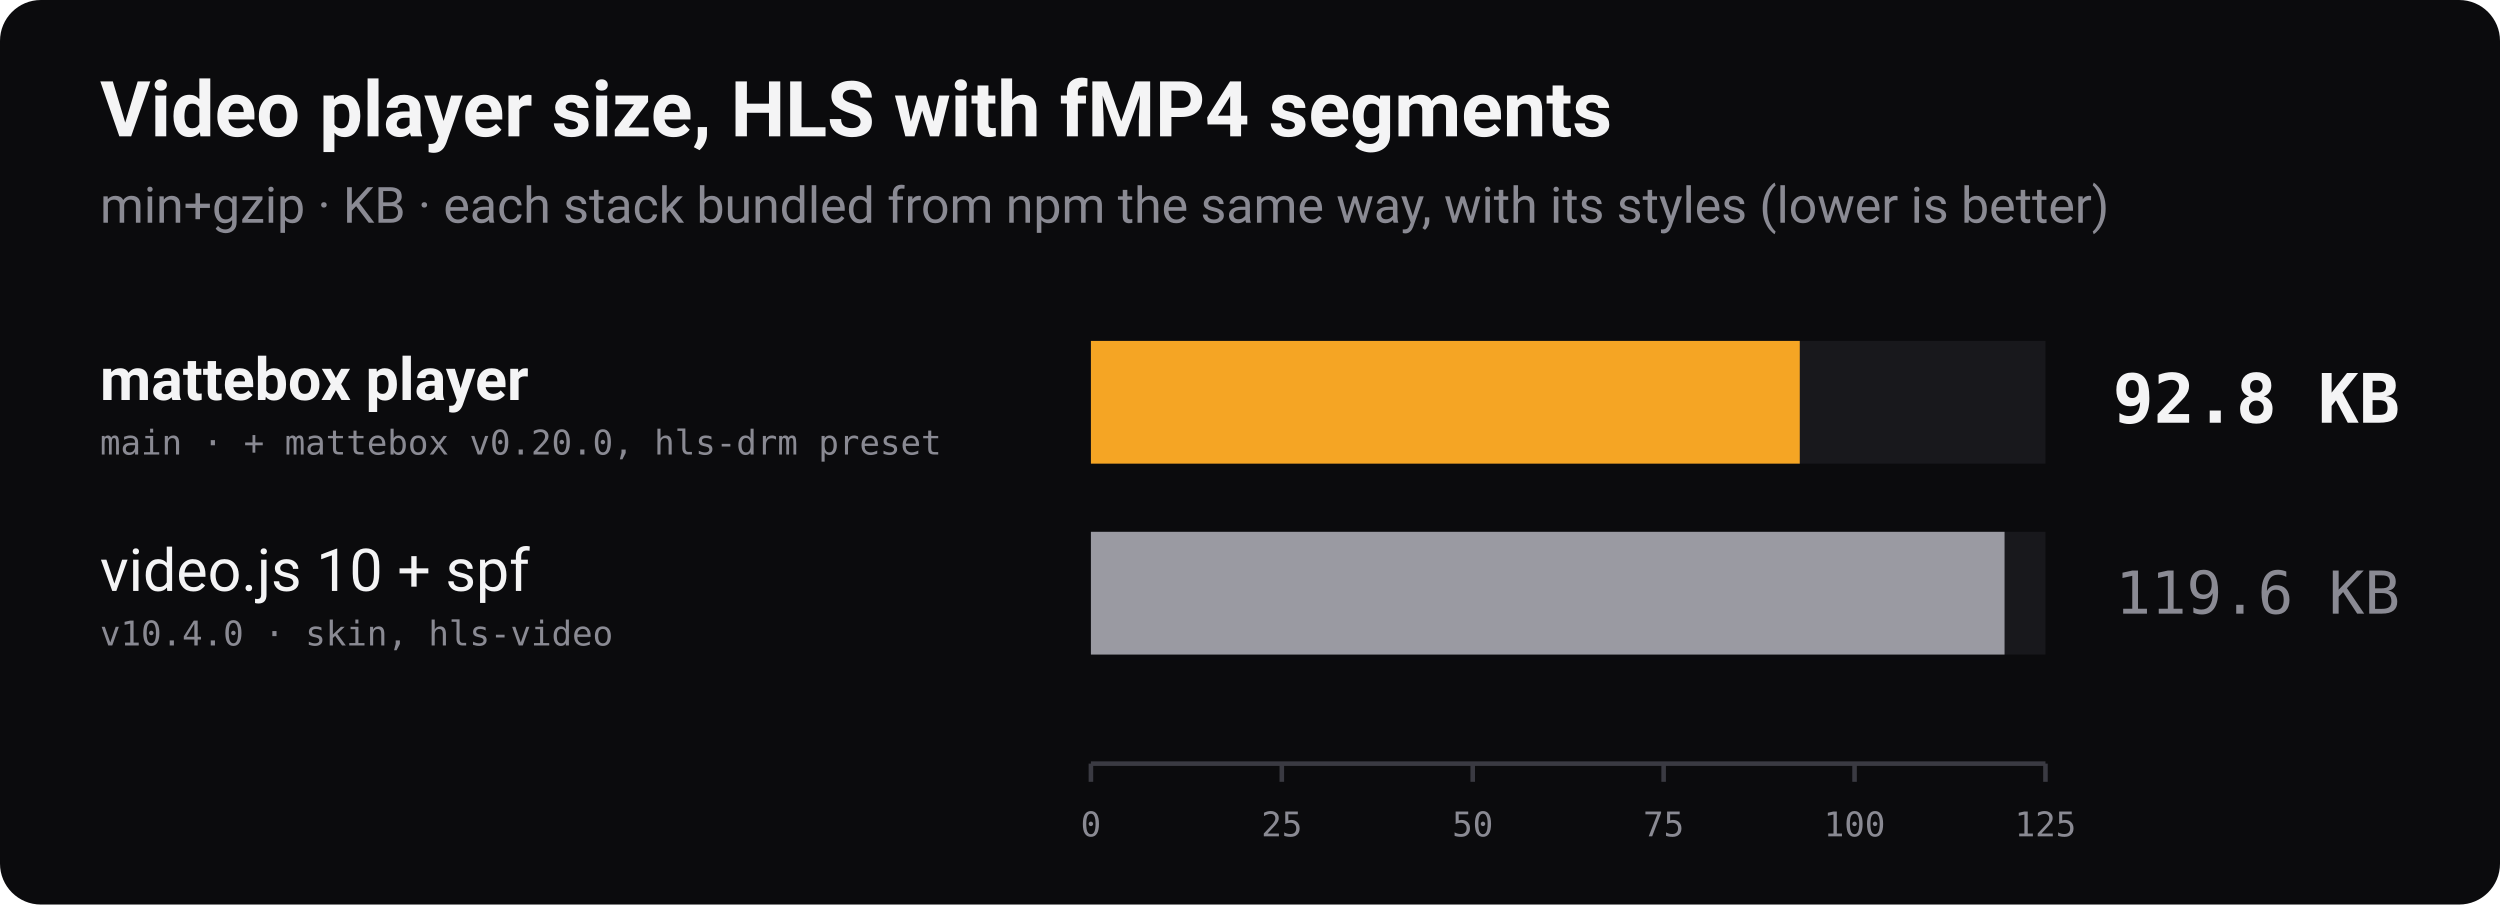
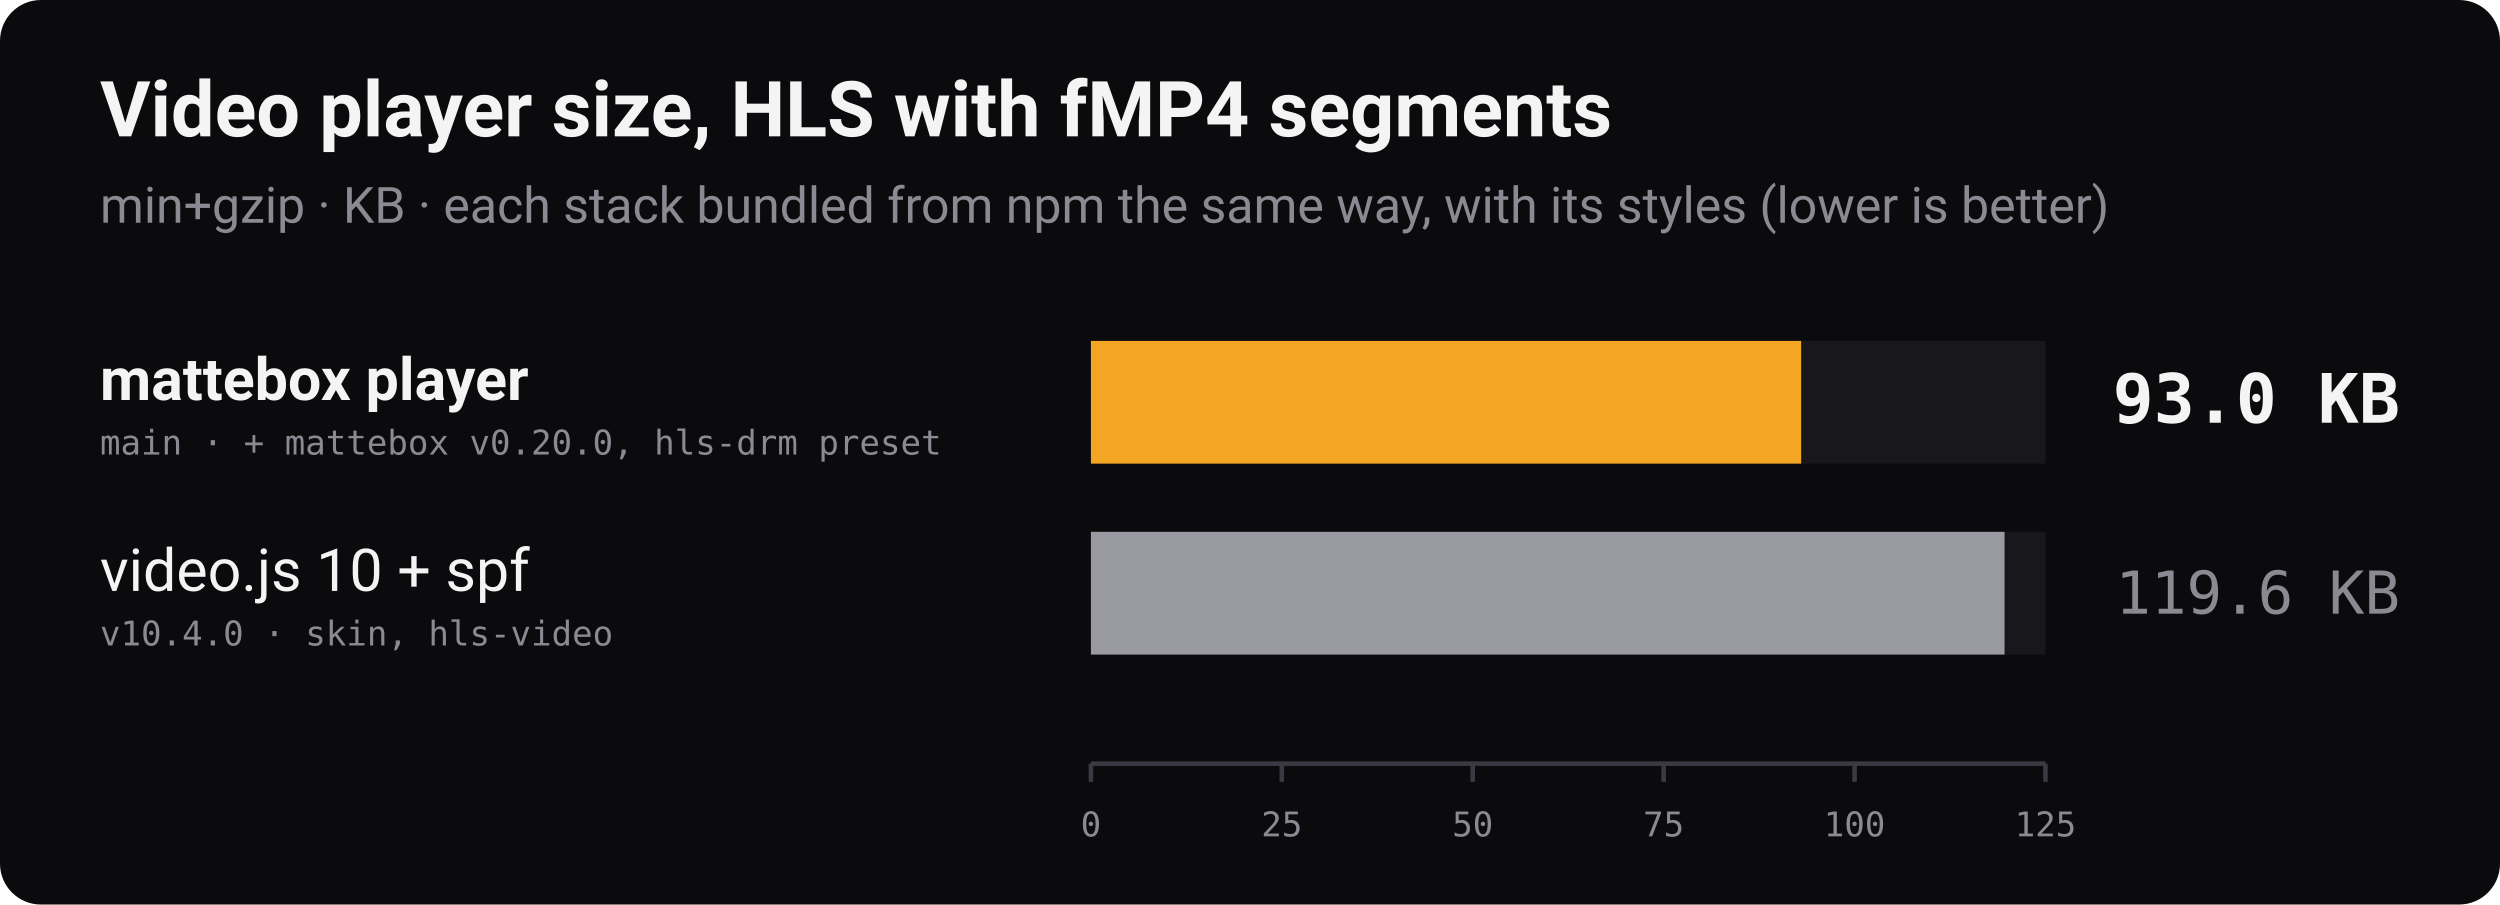
<svg xmlns="http://www.w3.org/2000/svg" width="1100" height="398" viewBox="0 0 1100 398" role="img" aria-label="Bundle size of video players with HLS playback of fMP4 segments, min+gzip, lower is better">
  <rect width="1100" height="398" rx="18" fill="#0b0b0d" />
  <text x="44" y="60" font-family="-apple-system, 'Segoe UI', Roboto, Helvetica, Arial, sans-serif" font-size="34" font-weight="700" fill="#f4f4f5">Video player size, HLS with fMP4 segments</text>
  <text x="44" y="98" font-family="-apple-system, 'Segoe UI', Roboto, Helvetica, Arial, sans-serif" font-size="22" fill="#8a8a93">min+gzip · KB · each stack bundled from npm the same way, with its styles (lower is better)</text>
  <text x="44" y="176" font-family="-apple-system, 'Segoe UI', Roboto, Helvetica, Arial, sans-serif" font-size="26" font-weight="700" fill="#f4f4f5">mattebox player</text>
  <text x="44" y="200" font-family="ui-monospace, 'SF Mono', Menlo, Consolas, monospace" font-size="15" fill="#8a8a93">main · + mattebox v0.20.0, hls-drm preset</text>
  <rect x="480" y="150" width="420" height="54" fill="#18181c" />
-   <rect x="480" y="150" width="311.9" height="54" fill="#f5a524" />
-   <text x="1056" y="186" text-anchor="end" font-family="ui-monospace, 'SF Mono', Menlo, Consolas, monospace" font-size="30" font-weight="700" fill="#f4f4f5">92.8 KB</text>
+   <rect x="480" y="150" width="312.5" height="54" fill="#f5a524" />
+   <text x="1056" y="186" text-anchor="end" font-family="ui-monospace, 'SF Mono', Menlo, Consolas, monospace" font-size="30" font-weight="700" fill="#f4f4f5">93.0 KB</text>
  <text x="44" y="260" font-family="-apple-system, 'Segoe UI', Roboto, Helvetica, Arial, sans-serif" font-size="26" font-weight="400" fill="#f4f4f5">video.js 10 + spf</text>
  <text x="44" y="284" font-family="ui-monospace, 'SF Mono', Menlo, Consolas, monospace" font-size="15" fill="#8a8a93">v10.4.0 · skin, hls-video</text>
  <rect x="480" y="234" width="420" height="54" fill="#18181c" />
  <rect x="480" y="234" width="402.0" height="54" fill="#9a9aa2" />
  <text x="1056" y="270" text-anchor="end" font-family="ui-monospace, 'SF Mono', Menlo, Consolas, monospace" font-size="26" font-weight="400" fill="#8a8a93">119.6 KB</text>
  <line x1="480" y1="336" x2="900" y2="336" stroke="#3a3a42" stroke-width="2" />
  <line x1="480.0" y1="336" x2="480.0" y2="344" stroke="#3a3a42" stroke-width="2" />
  <text x="480.0" y="368" text-anchor="middle" font-family="ui-monospace, 'SF Mono', Menlo, Consolas, monospace" font-size="15" fill="#8a8a93">0</text>
  <line x1="564.0" y1="336" x2="564.0" y2="344" stroke="#3a3a42" stroke-width="2" />
  <text x="564.0" y="368" text-anchor="middle" font-family="ui-monospace, 'SF Mono', Menlo, Consolas, monospace" font-size="15" fill="#8a8a93">25</text>
  <line x1="648.0" y1="336" x2="648.0" y2="344" stroke="#3a3a42" stroke-width="2" />
  <text x="648.0" y="368" text-anchor="middle" font-family="ui-monospace, 'SF Mono', Menlo, Consolas, monospace" font-size="15" fill="#8a8a93">50</text>
  <line x1="732.0" y1="336" x2="732.0" y2="344" stroke="#3a3a42" stroke-width="2" />
  <text x="732.0" y="368" text-anchor="middle" font-family="ui-monospace, 'SF Mono', Menlo, Consolas, monospace" font-size="15" fill="#8a8a93">75</text>
  <line x1="816.0" y1="336" x2="816.0" y2="344" stroke="#3a3a42" stroke-width="2" />
  <text x="816.0" y="368" text-anchor="middle" font-family="ui-monospace, 'SF Mono', Menlo, Consolas, monospace" font-size="15" fill="#8a8a93">100</text>
  <line x1="900.0" y1="336" x2="900.0" y2="344" stroke="#3a3a42" stroke-width="2" />
  <text x="900.0" y="368" text-anchor="middle" font-family="ui-monospace, 'SF Mono', Menlo, Consolas, monospace" font-size="15" fill="#8a8a93">125</text>
</svg>
